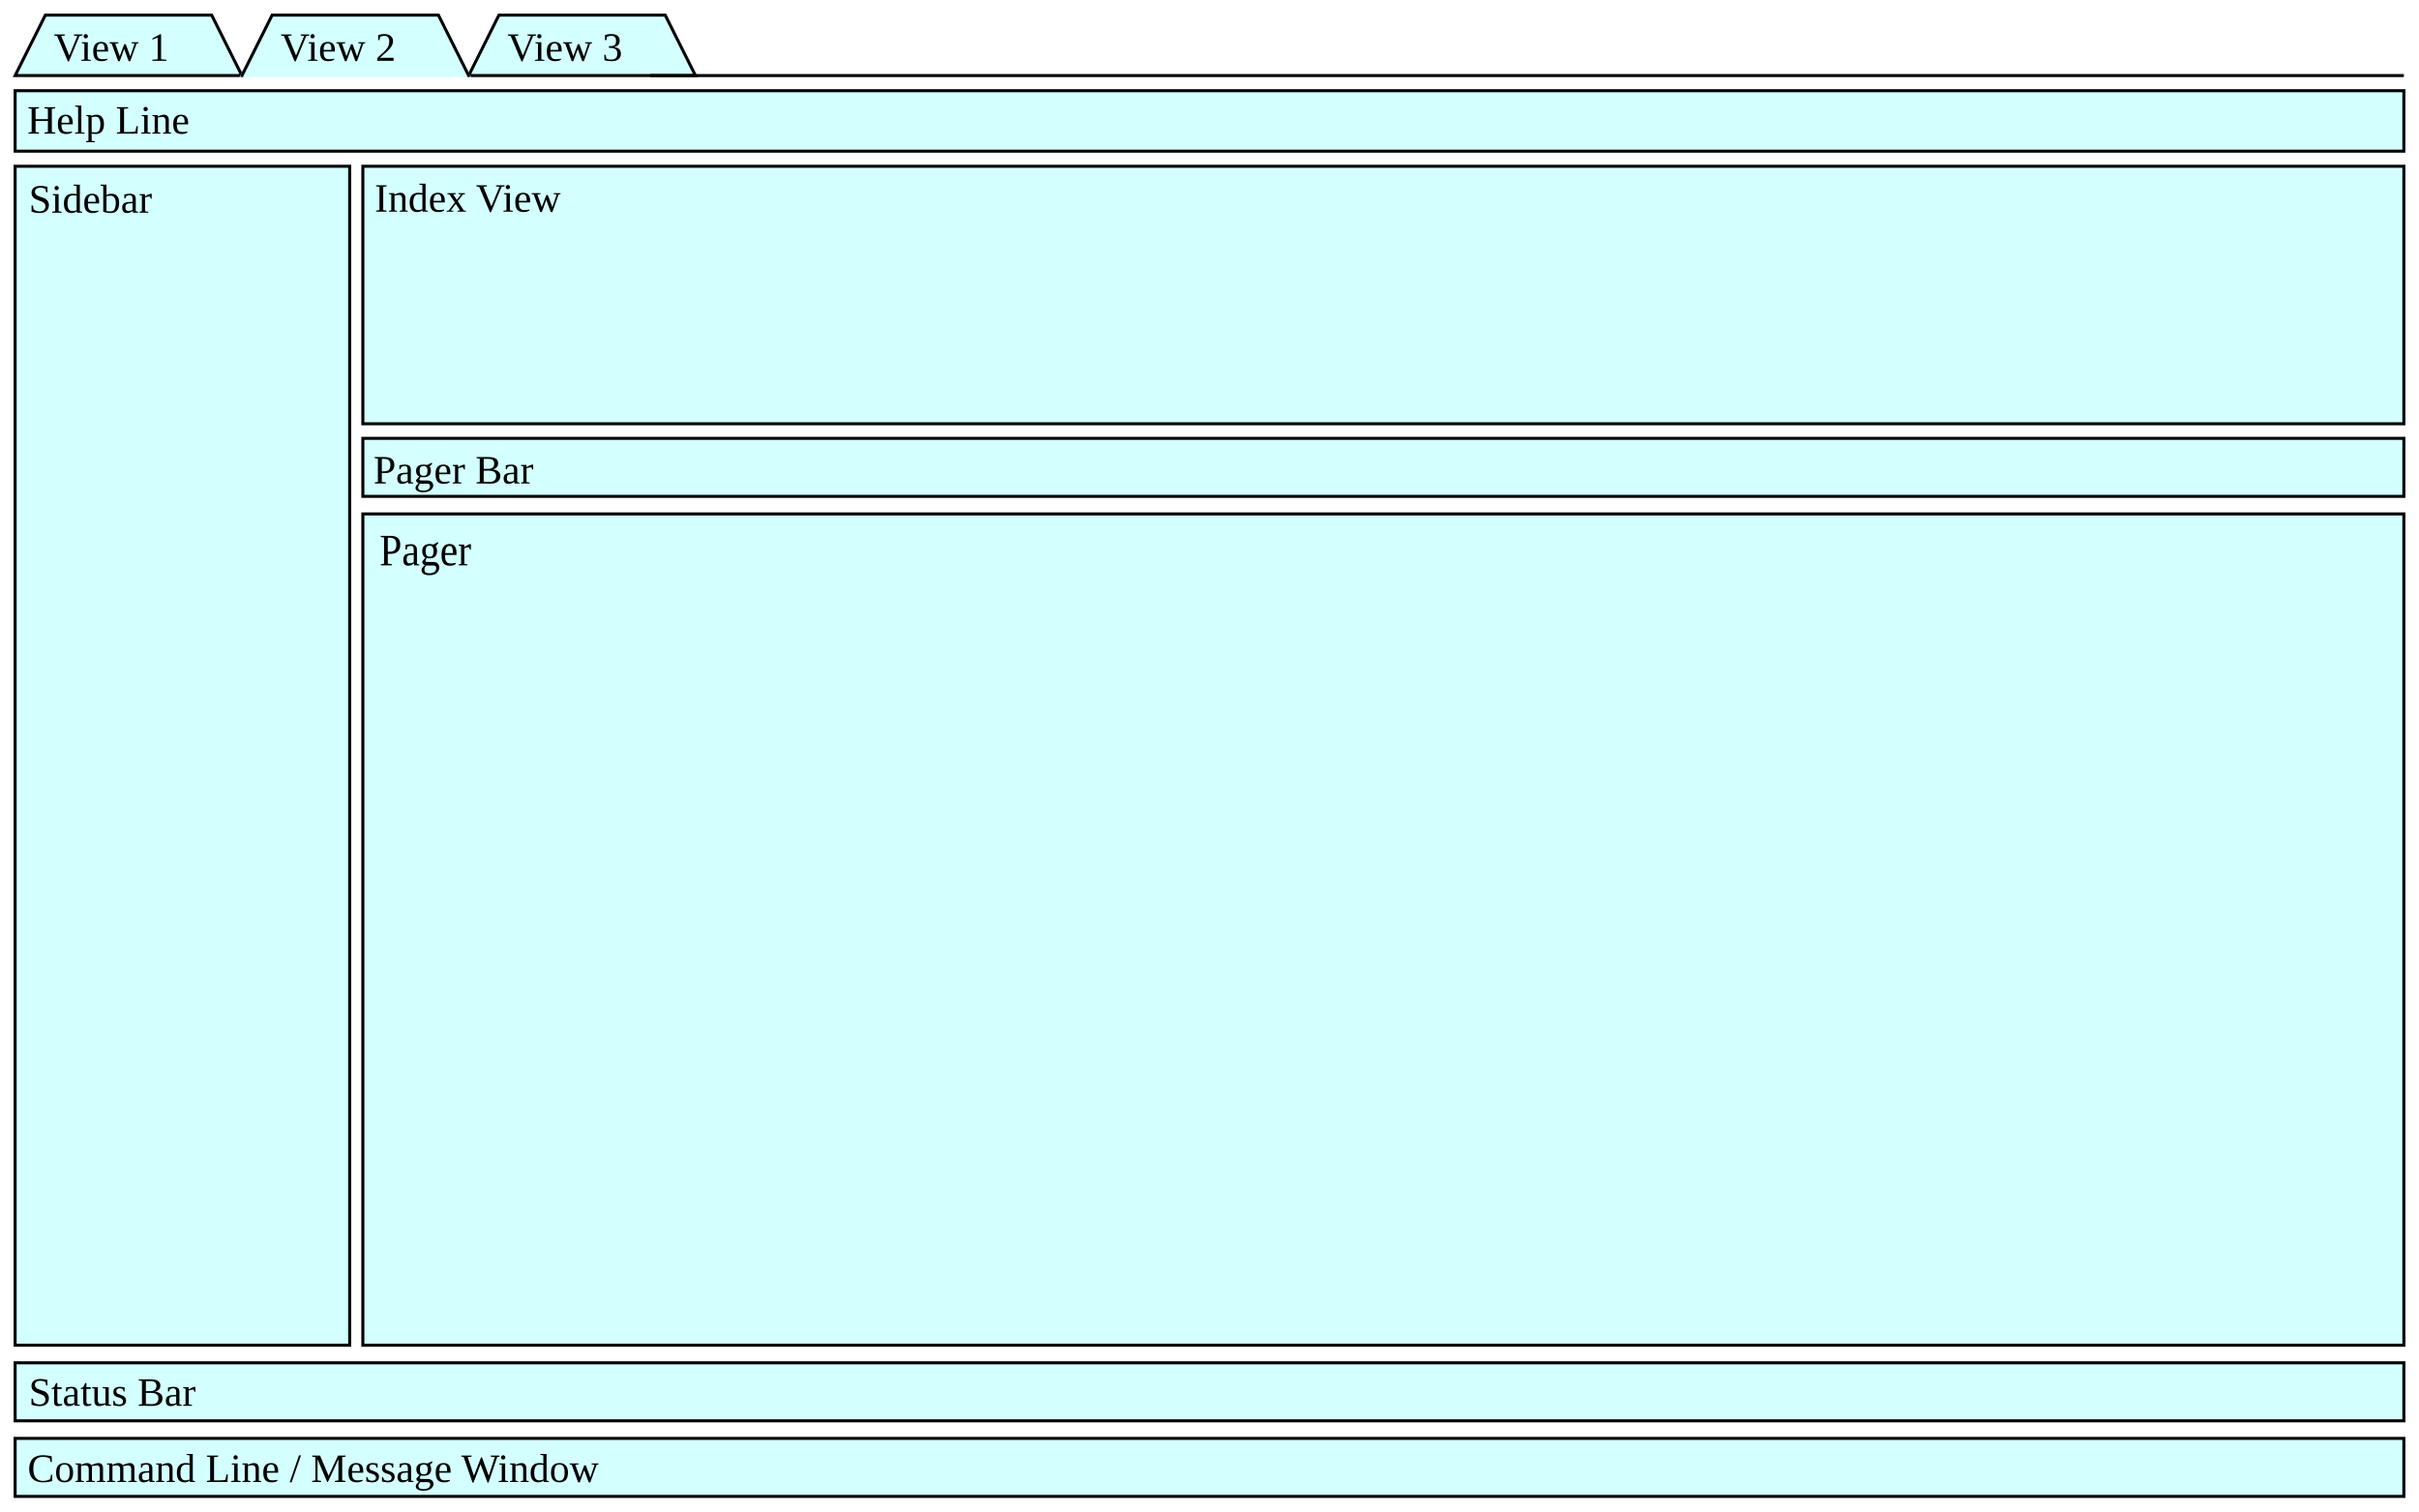
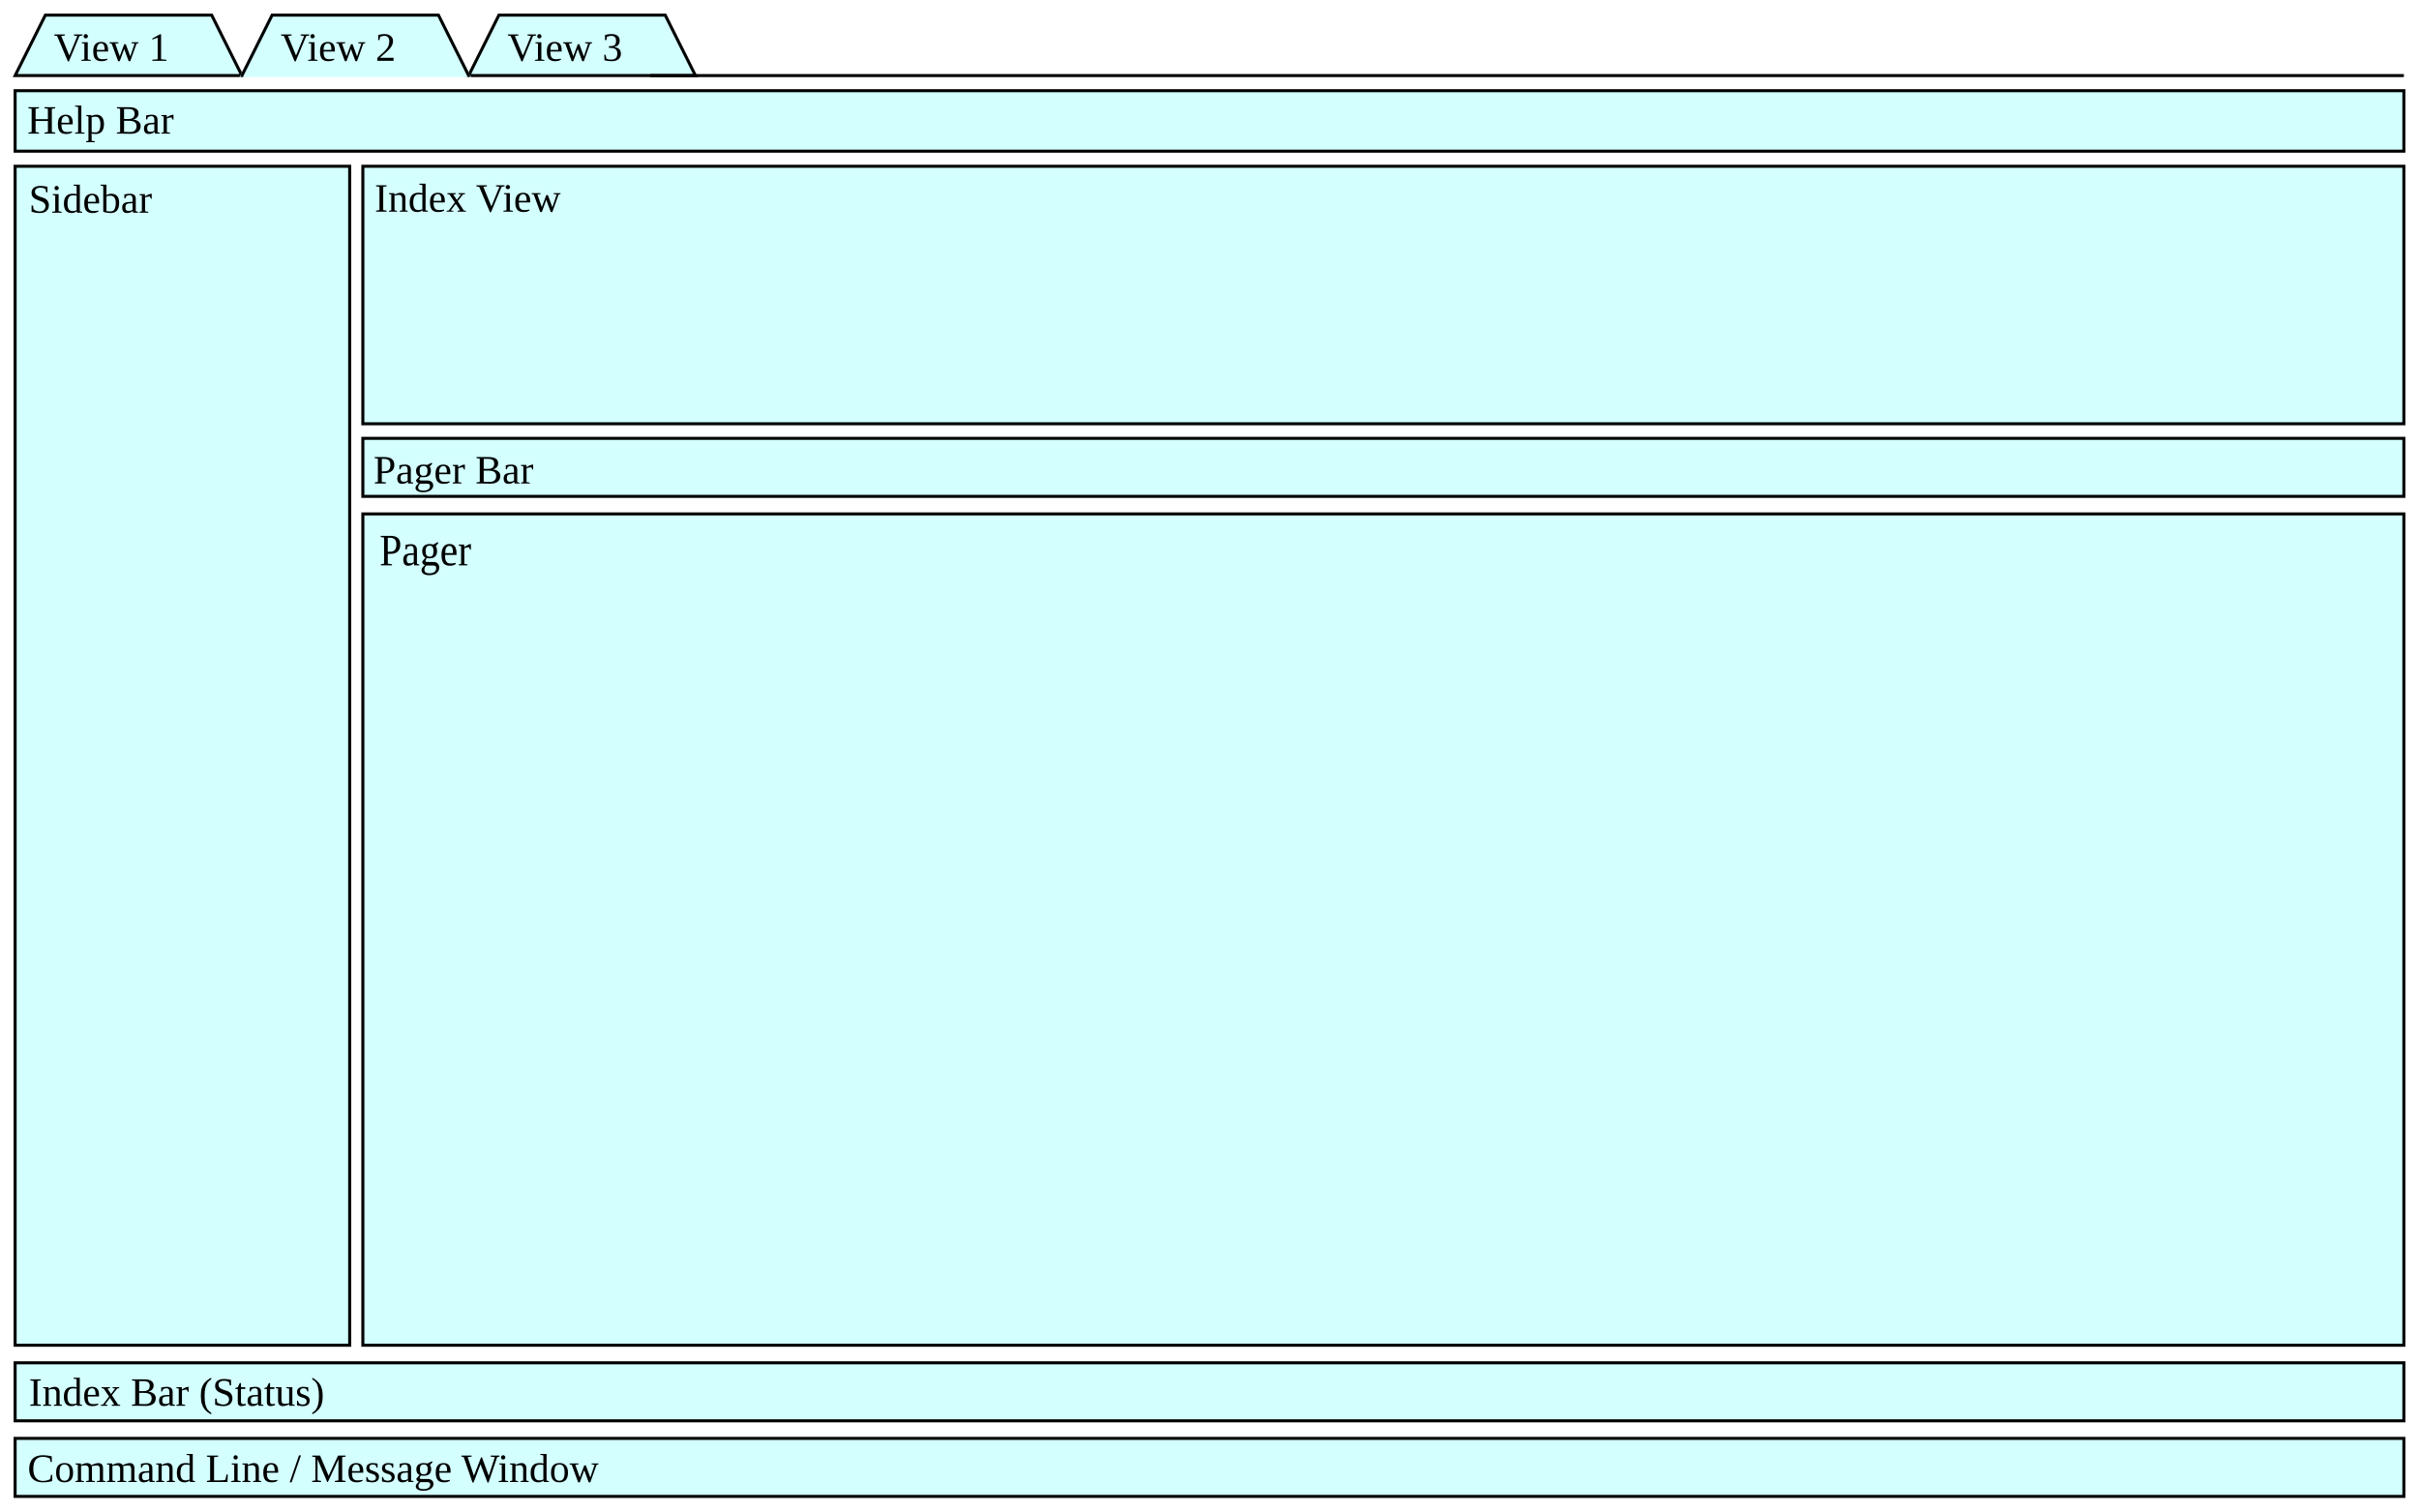
<svg xmlns="http://www.w3.org/2000/svg" width="800" height="500" viewBox="0 0 211.667 132.292" version="1.1" id="svg8">
  <defs id="defs2" />
  <g id="layer1" transform="translate(12.81663,-77.77703)">
    <rect style="fill:#d3ffff;fill-opacity:1;stroke:#000000;stroke-width:0.265;stroke-miterlimit:4;stroke-dasharray:none;stroke-opacity:1" id="rect4533" width="29.275" height="103.187" x="-11.494" y="92.329" />
    <rect style="fill:#d3ffff;fill-opacity:1;stroke:#000000;stroke-width:0.265;stroke-miterlimit:4;stroke-dasharray:none;stroke-opacity:1" id="rect4535" width="178.594" height="22.537" x="18.933" y="92.329" />
    <rect style="fill:#d3ffff;fill-opacity:1;stroke:#000000;stroke-width:0.265;stroke-miterlimit:4;stroke-dasharray:none;stroke-opacity:1" id="rect4537" width="178.594" height="72.76" x="18.933" y="122.756" />
    <rect style="fill:#d3ffff;fill-opacity:1;stroke:#000000;stroke-width:0.265;stroke-miterlimit:4;stroke-dasharray:none;stroke-opacity:1" id="rect4539" width="209.021" height="5.078" x="-11.494" y="203.668" />
    <rect style="fill:#d3ffff;fill-opacity:1;stroke:#000000;stroke-width:0.265;stroke-miterlimit:4;stroke-dasharray:none;stroke-opacity:1" id="rect4541" width="209.021" height="5.292" x="-11.494" y="85.715" />
    <text xml:space="preserve" style="font-size:3.528px;line-height:1.25;fill:#000000;fill-opacity:1;stroke:none;stroke-width:0.265;stroke-miterlimit:4;stroke-dasharray:none;stroke-opacity:1" x="-10.438" y="89.471" id="text4547">
-       <tspan id="tspan4545" x="-10.438" y="89.471" style="fill:#000000;fill-opacity:1;stroke:none;stroke-width:0.265;stroke-miterlimit:4;stroke-dasharray:none;stroke-opacity:1">Help Line</tspan>
+       <tspan id="tspan4545" x="-10.438" y="89.471" style="fill:#000000;fill-opacity:1;stroke:none;stroke-width:0.265;stroke-miterlimit:4;stroke-dasharray:none;stroke-opacity:1">Help Bar</tspan>
    </text>
    <text xml:space="preserve" style="font-size:3.528px;line-height:1.25;fill:#000000;fill-opacity:1;stroke:none;stroke-width:0.265;stroke-miterlimit:4;stroke-dasharray:none;stroke-opacity:1" x="-10.291" y="96.39" id="text4551">
      <tspan id="tspan4549" x="-10.291" y="96.39" style="stroke-width:0.265">Sidebar</tspan>
    </text>
    <text xml:space="preserve" style="font-size:3.528px;line-height:1.25;fill:#000000;fill-opacity:1;stroke:none;stroke-width:0.265;stroke-miterlimit:4;stroke-dasharray:none;stroke-opacity:1" x="19.963" y="96.303" id="text4555">
      <tspan id="tspan4553" x="19.963" y="96.303" style="stroke-width:0.265">Index View</tspan>
    </text>
    <text xml:space="preserve" style="font-size:3.738px;line-height:1.25;fill:#000000;fill-opacity:1;stroke:none;stroke-width:0.265;stroke-miterlimit:4;stroke-dasharray:none;stroke-opacity:1" x="21.606" y="120.115" id="text4559" transform="scale(0.9438797,1.059457)">
      <tspan id="tspan4557" x="21.606" y="120.115" style="stroke-width:0.265">Pager</tspan>
    </text>
    <rect style="fill:#d3ffff;fill-opacity:1;stroke:#000000;stroke-width:0.265;stroke-miterlimit:4;stroke-dasharray:none;stroke-opacity:1" id="rect4539-5" width="209.021" height="5.078" x="-11.494" y="197.053" />
    <text xml:space="preserve" style="font-size:3.528px;line-height:1.25;fill:#000000;fill-opacity:1;stroke:none;stroke-width:0.265;stroke-miterlimit:4;stroke-dasharray:none;stroke-opacity:1" x="-10.293" y="200.814" id="text4578">
-       <tspan id="tspan4576" x="-10.293" y="200.814" style="stroke-width:0.265">Status Bar</tspan>
+       <tspan id="tspan4576" x="-10.293" y="200.814" style="stroke-width:0.265">Index Bar (Status)</tspan>
    </text>
    <text xml:space="preserve" style="font-size:3.528px;line-height:1.25;fill:#000000;fill-opacity:1;stroke:none;stroke-width:0.265;stroke-miterlimit:4;stroke-dasharray:none;stroke-opacity:1" x="-10.401" y="207.485" id="text4582">
      <tspan id="tspan4580" x="-10.401" y="207.485" style="stroke-width:0.265">Command Line / Message Window</tspan>
    </text>
    <g id="g2225" transform="translate(-7.9375,11.90625)">
      <path id="rect2215" d="m -0.91,67.194 h 14.552 l 2.646,5.292 H -3.556 Z" style="fill:#d3ffff;fill-opacity:1;stroke:#000000;stroke-width:0.265;stroke-miterlimit:4;stroke-dasharray:none;stroke-dashoffset:0;stroke-opacity:1" />
      <text id="text2219" y="71.196" x="-0.176" style="font-size:3.528px;line-height:1.25;fill:#000000;fill-opacity:1;stroke:none;stroke-width:0.265;stroke-miterlimit:4;stroke-dasharray:none;stroke-dashoffset:0;stroke-opacity:1" xml:space="preserve">
        <tspan style="fill:#000000;fill-opacity:1;stroke:none;stroke-width:0.265;stroke-opacity:1" y="71.196" x="-0.176" id="tspan2217">View 1</tspan>
      </text>
    </g>
    <g id="g2305" transform="translate(-9.260417,15.875)">
      <path id="rect2215-7" d="m 40.1,63.225 h 14.552 l 2.646,5.292 h -19.844 z" style="fill:#d3ffff;fill-opacity:1;stroke:#000000;stroke-width:0.265;stroke-miterlimit:4;stroke-dasharray:none;stroke-dashoffset:0;stroke-opacity:1" />
      <text id="text2219-8" y="67.227" x="40.835" style="font-size:3.528px;line-height:1.25;fill:#000000;fill-opacity:1;stroke:none;stroke-width:0.265;stroke-miterlimit:4;stroke-dasharray:none;stroke-dashoffset:0;stroke-opacity:1" xml:space="preserve">
        <tspan style="fill:#000000;fill-opacity:1;stroke:none;stroke-width:0.265;stroke-opacity:1" y="67.227" x="40.835" id="tspan2217-4">View 3</tspan>
      </text>
    </g>
    <g id="g2281">
      <flowRoot style="line-height:1.25;fill:#000000;stroke:#000000;stroke-opacity:1;stroke-width:1;stroke-miterlimit:4;stroke-dasharray:none;fill-opacity:1;font-size:13.333px;stroke-dashoffset:0" id="flowRoot2269" xml:space="preserve">
        <flowRegion id="flowRegion2271">
          <rect y="-85" x="100" height="40" width="90" id="rect2273" />
        </flowRegion>
        <flowPara id="flowPara2275" />
      </flowRoot>
    </g>
    <g id="g2295">
      <flowRoot style="line-height:1.25;fill:#000000;stroke:#000000;stroke-opacity:1;stroke-width:1;stroke-miterlimit:4;stroke-dasharray:none;fill-opacity:1;font-size:13.333px;stroke-dashoffset:0" id="flowRoot2283" xml:space="preserve">
        <flowRegion id="flowRegion2285">
          <rect y="-60" x="185" height="35" width="85" id="rect2287" />
        </flowRegion>
        <flowPara id="flowPara2289" />
      </flowRoot>
    </g>
    <path style="fill:none;stroke:#000000;stroke-width:0.265px;stroke-linecap:butt;stroke-linejoin:miter;stroke-opacity:1" d="M 44.069,84.392 H 197.527 v 0" id="path2307" />
    <g id="g866" transform="translate(1.322917)">
      <path id="rect2215-3" d="M 9.673,79.1 H 24.225 l 2.646,5.292 H 7.027 Z" style="fill:#d3ffff;fill-opacity:1;stroke:#d3ffff;stroke-width:0.265;stroke-miterlimit:4;stroke-dasharray:none;stroke-dashoffset:0;stroke-opacity:1" />
      <text id="text2219-1" y="83.102" x="10.408" style="font-size:3.528px;line-height:1.25;fill:#000000;fill-opacity:1;stroke:none;stroke-width:0.265;stroke-miterlimit:4;stroke-dasharray:none;stroke-dashoffset:0;stroke-opacity:1" xml:space="preserve">
        <tspan style="fill:#000000;fill-opacity:1;stroke:none;stroke-width:0.265;stroke-opacity:1" y="83.102" x="10.408" id="tspan2217-9">View 2</tspan>
      </text>
      <path id="path883" d="M 7.027,84.392 9.673,79.1 H 24.225 l 2.646,5.292" style="fill:none;stroke:#000000;stroke-width:0.265;stroke-linecap:round;stroke-linejoin:miter;stroke-miterlimit:4;stroke-dasharray:none;stroke-opacity:1" />
    </g>
    <rect style="fill:#d3ffff;fill-opacity:1;stroke:#000000;stroke-width:0.265;stroke-miterlimit:4;stroke-dasharray:none;stroke-opacity:1" id="rect4539-5-2" width="178.594" height="5.078" x="18.933" y="116.142" />
    <text xml:space="preserve" style="font-size:3.528px;line-height:1.25;fill:#000000;fill-opacity:1;stroke:none;stroke-width:0.265;stroke-miterlimit:4;stroke-dasharray:none;stroke-opacity:1" x="19.859" y="120.095" id="text4559-9">
      <tspan id="tspan4557-1" x="19.859" y="120.095" style="stroke-width:0.265">Pager Bar</tspan>
    </text>
  </g>
</svg>
